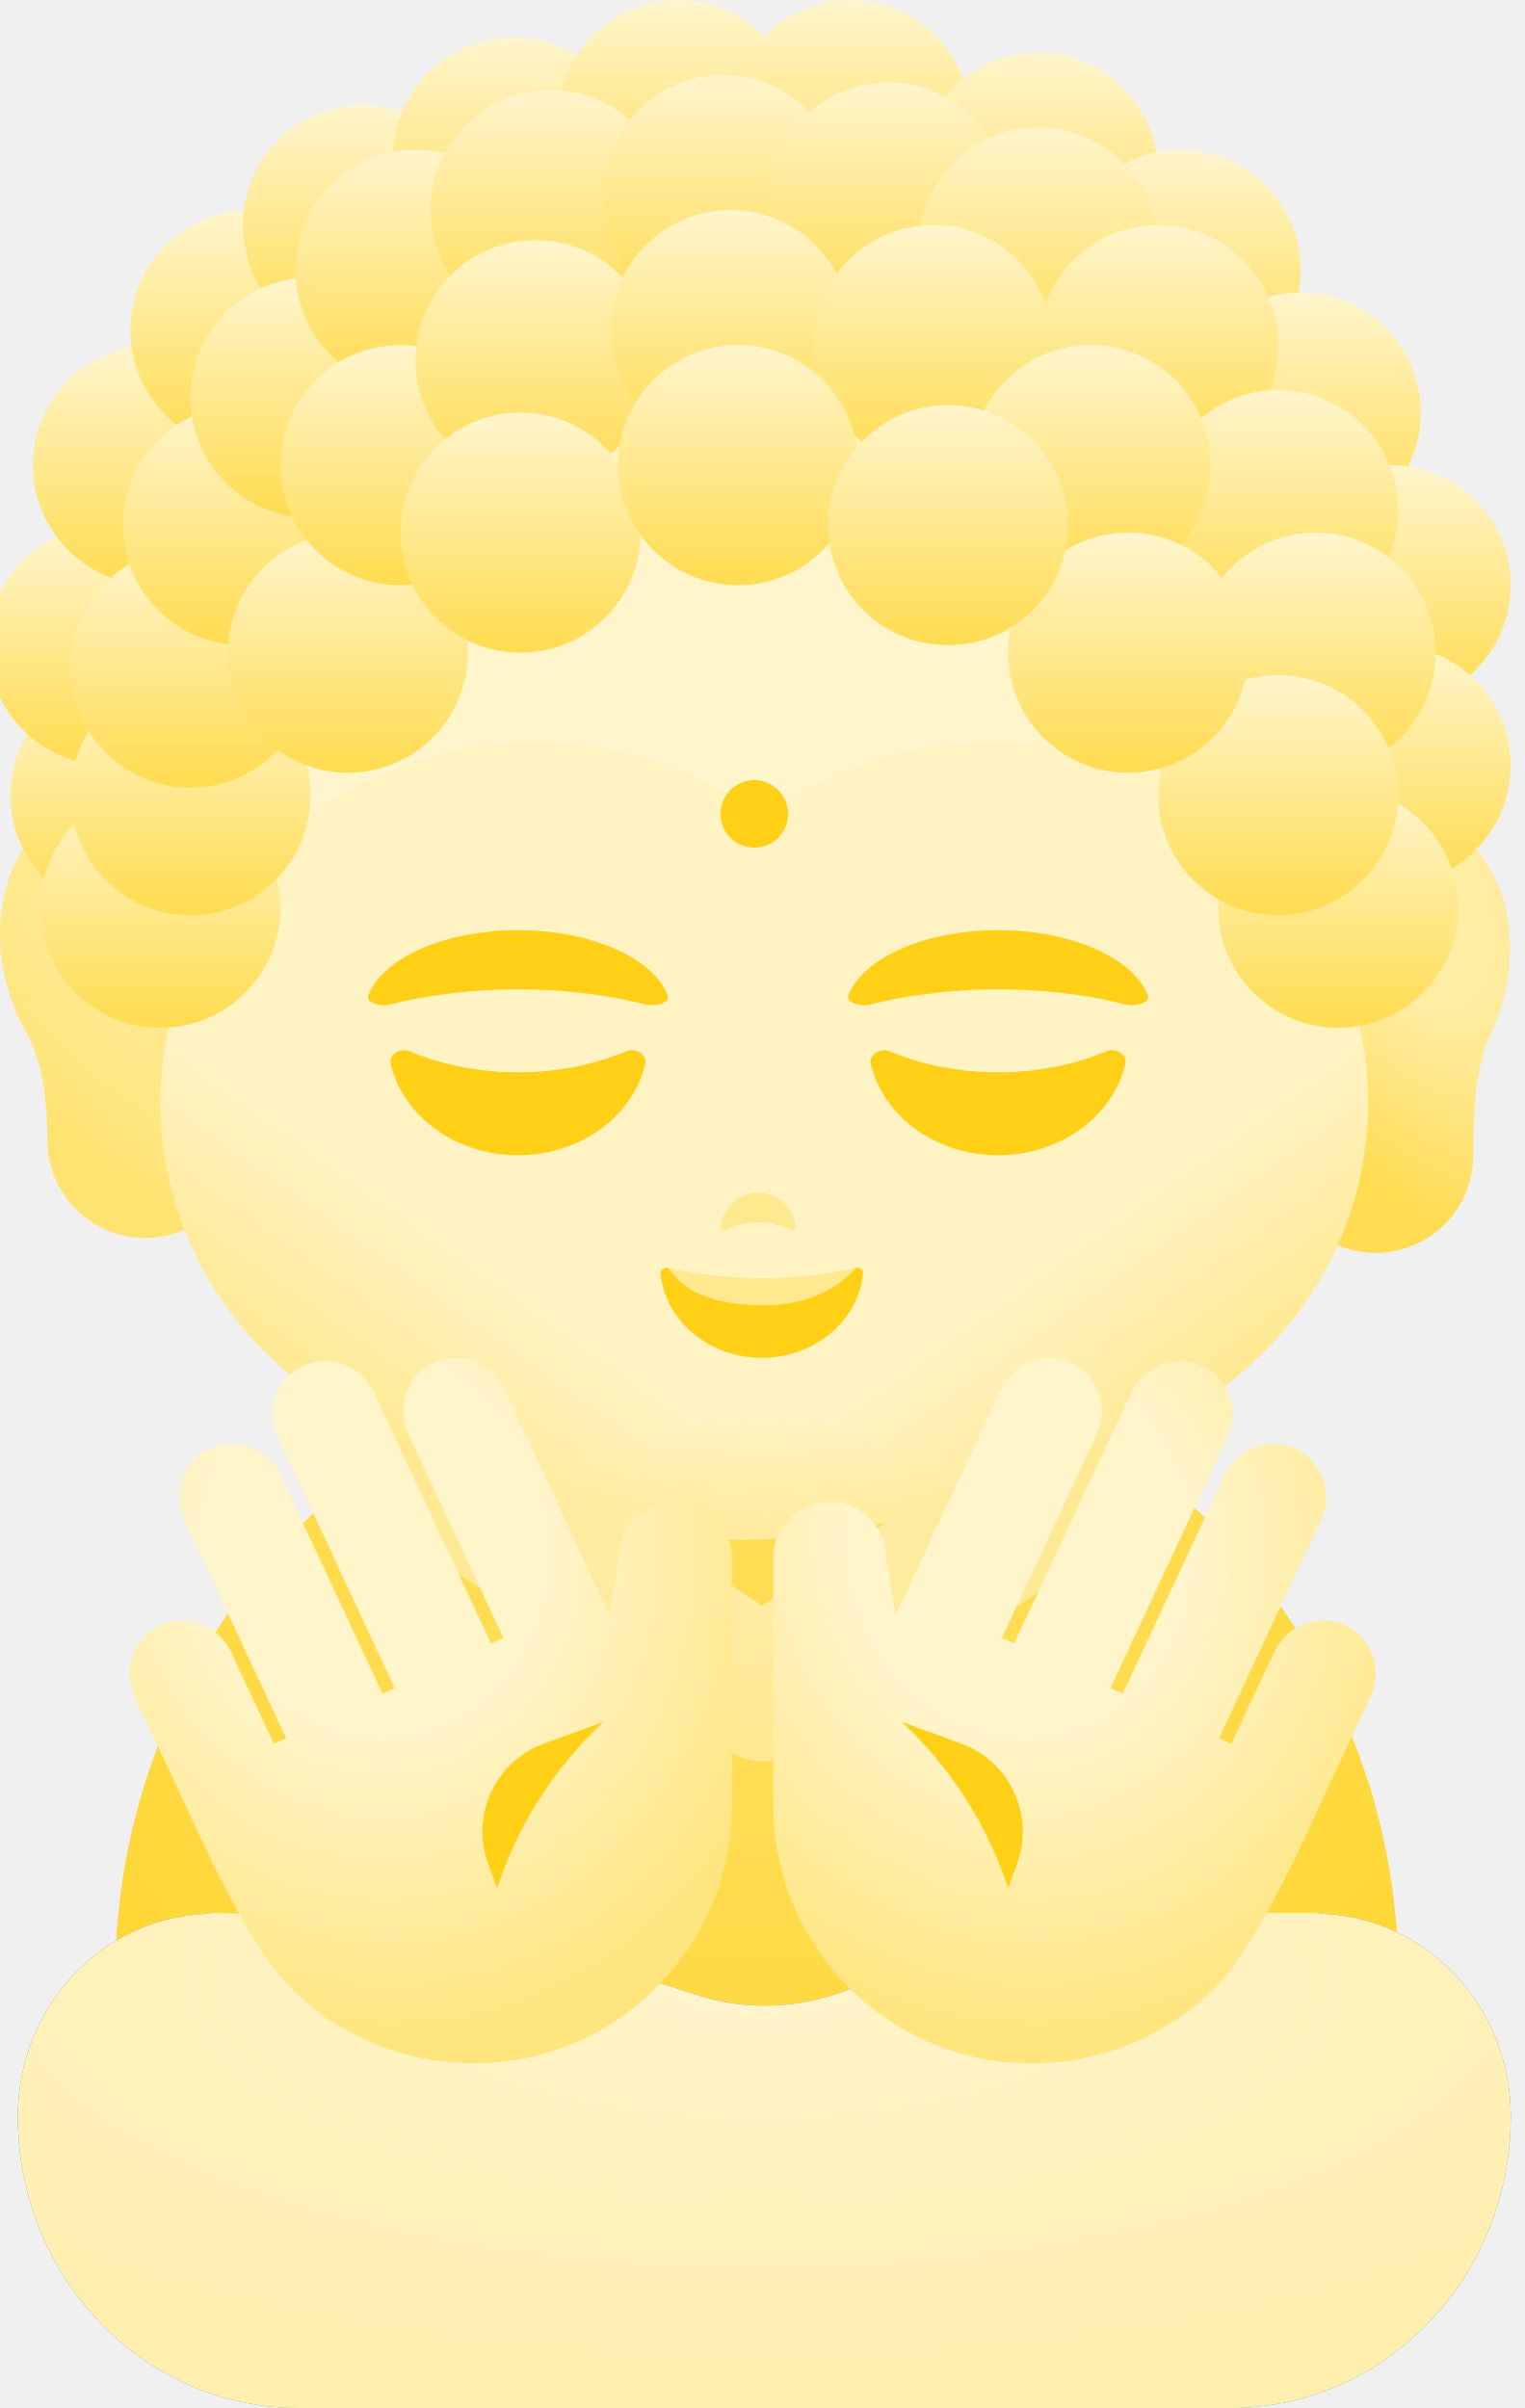
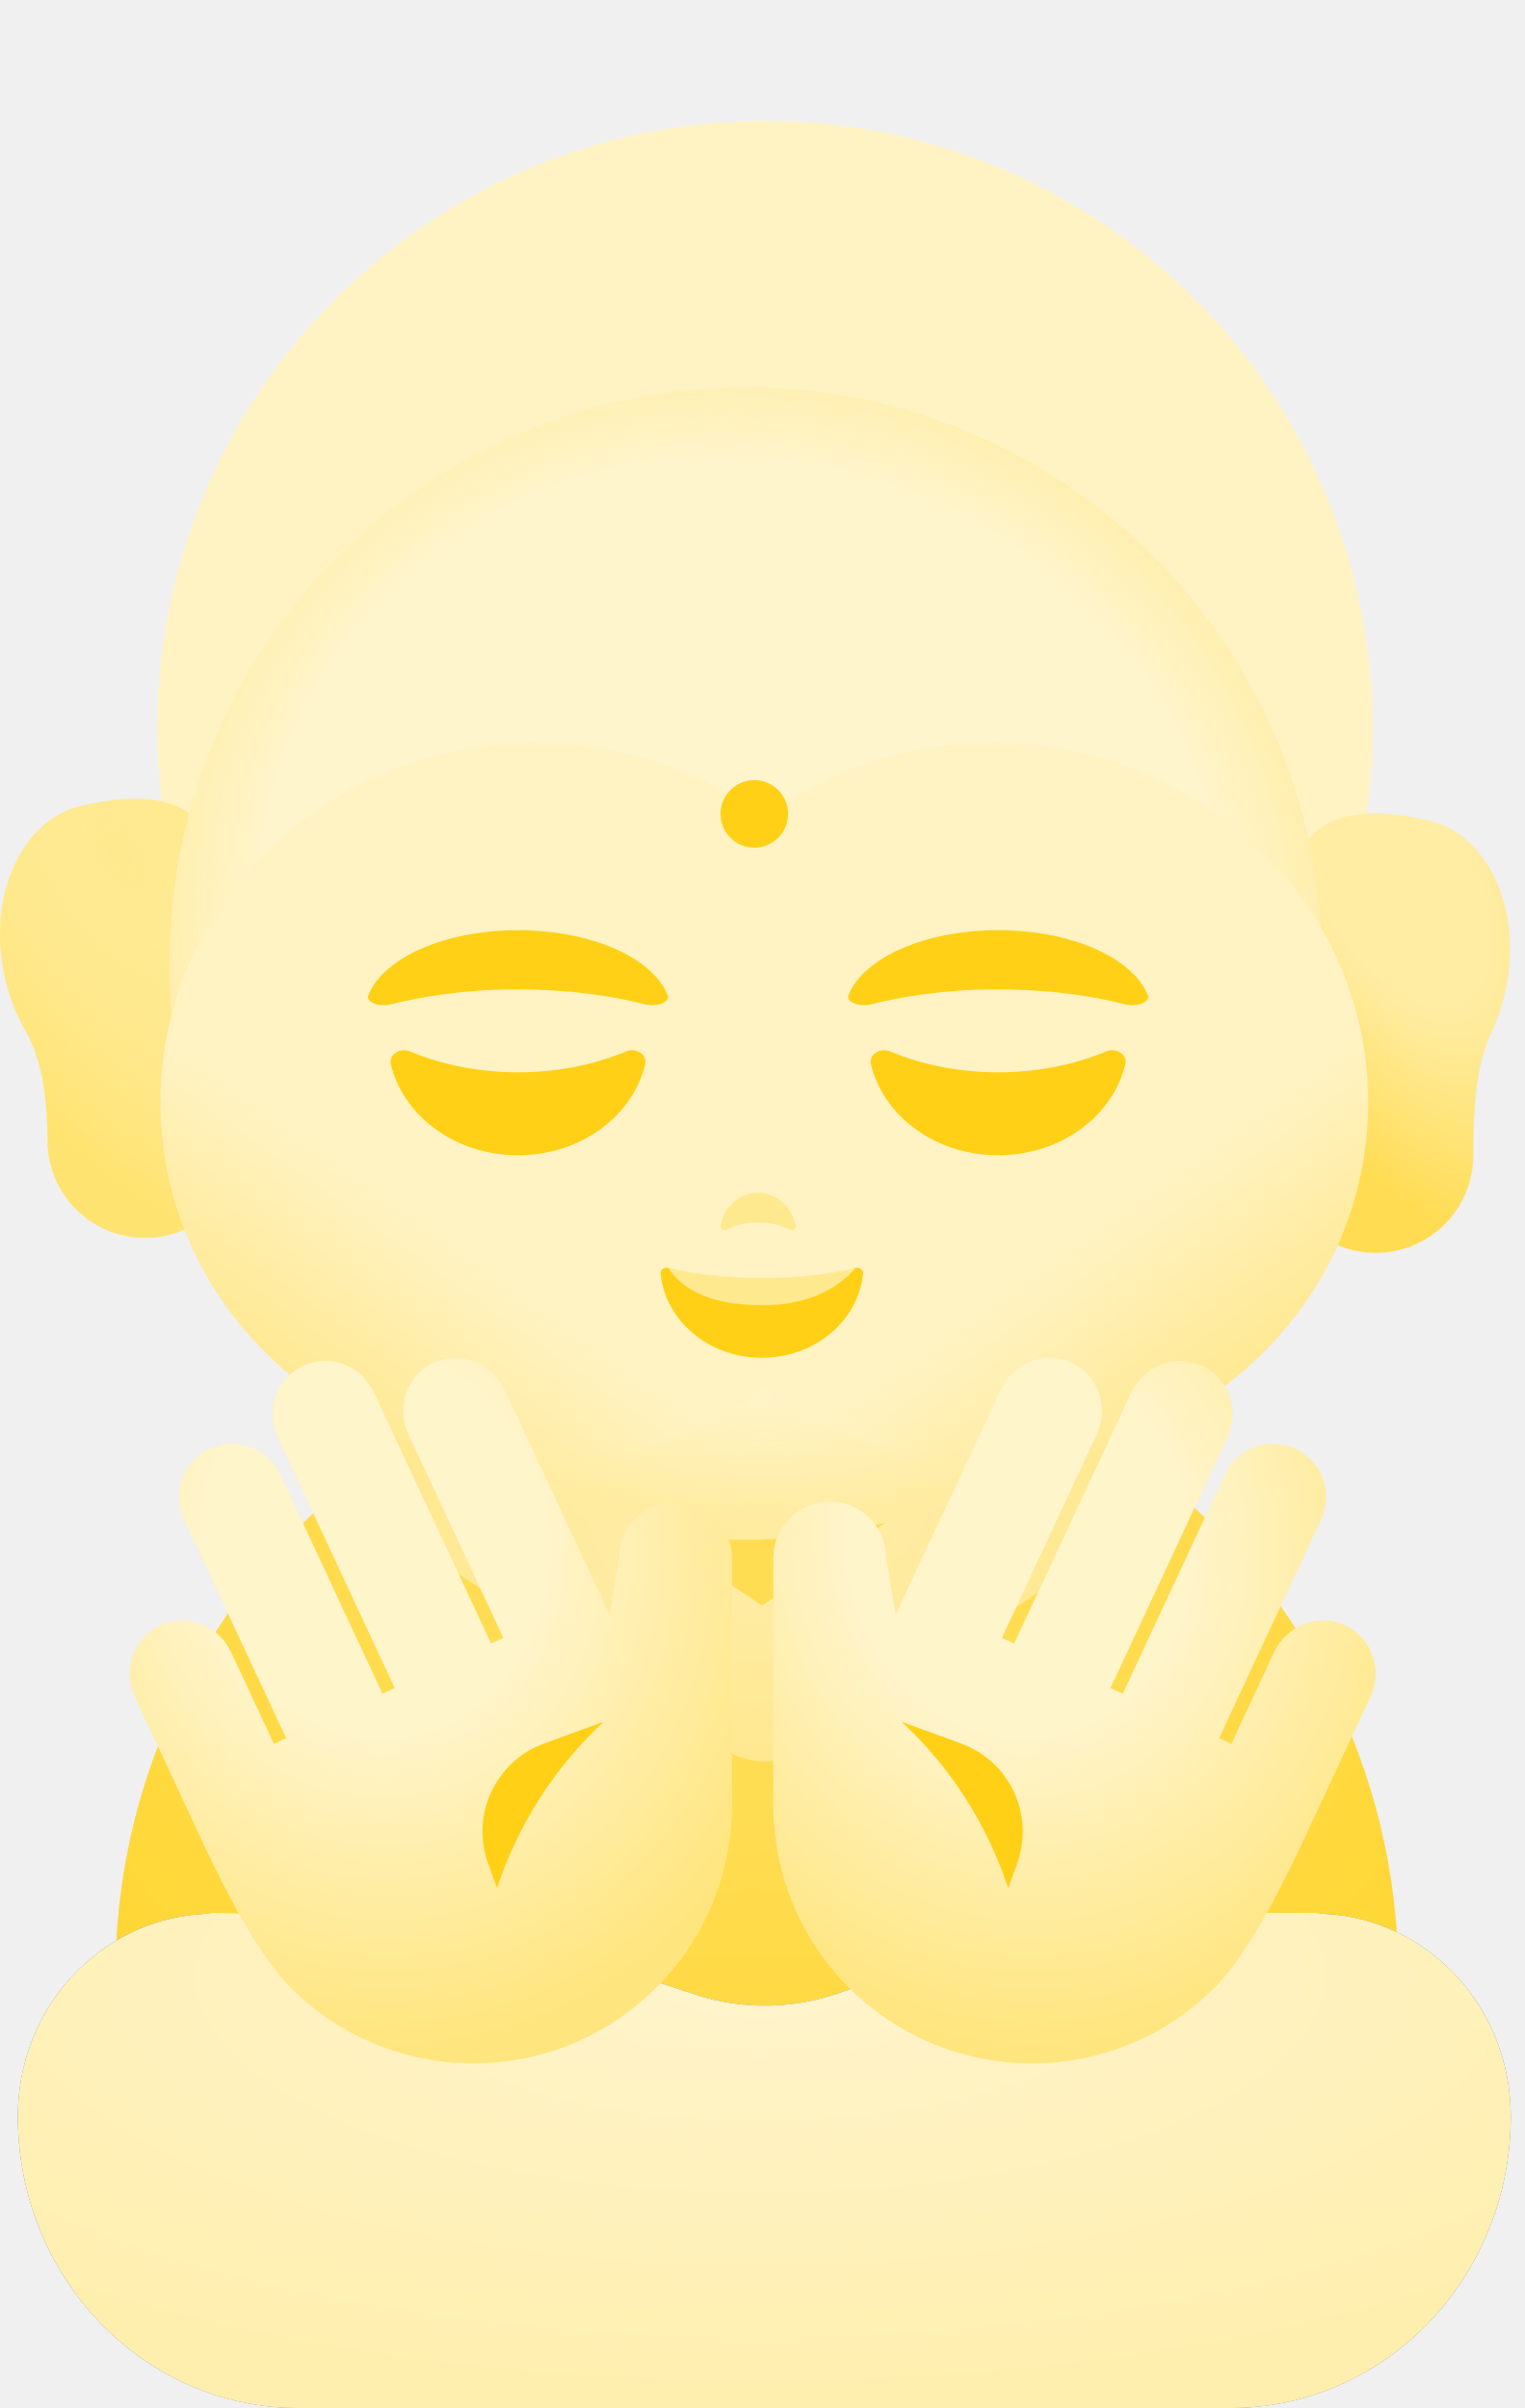
<svg xmlns="http://www.w3.org/2000/svg" width="88" height="139" viewBox="0 0 88 139" fill="none">
  <g id="ì ì Components">
    <g id="ë¶ì²">
      <g id="ë¶ì²_2">
        <rect x="-162.5" y="-31.5" width="563" height="691" rx="4.5" stroke="#9747FF" stroke-dasharray="10 5" />
        <g id="íì =ê¸°ë³¸, ìì=ë¸ë">
          <g id="art" clip-path="url(#clip0_260_4375)">
            <path id="Vector" d="M60.651 84.235C48.839 86.086 37.824 78.393 36.047 67.052C34.27 55.712 42.404 45.017 54.216 43.166C66.027 41.315 77.043 49.008 78.82 60.349C80.597 71.689 72.462 82.384 60.651 84.235Z" fill="url(#paint0_radial_260_4375)" fill-opacity="0.5" />
            <path id="Vector_2" d="M27.673 84.235C39.484 86.086 50.5 78.393 52.277 67.052C54.053 55.712 45.919 45.017 34.107 43.166C22.296 41.315 11.28 49.008 9.503 60.349C7.726 71.689 15.861 82.384 27.673 84.235Z" fill="url(#paint1_radial_260_4375)" fill-opacity="0.5" />
            <g id="ë¶ì²_3">
              <g id="Group 5">
                <g id="Rectangle 33">
                  <path d="M6.661 114.096C6.661 93.651 23.234 77.078 43.679 77.078C64.123 77.078 80.696 93.651 80.696 114.096V129.907H6.661V114.096Z" fill="#FFD015" />
                  <path d="M6.661 114.096C6.661 93.651 23.234 77.078 43.679 77.078C64.123 77.078 80.696 93.651 80.696 114.096V129.907H6.661V114.096Z" fill="url(#paint2_radial_260_4375)" fill-opacity="0.5" />
                </g>
                <g id="Union">
                  <path d="M60.592 81.537C62.478 80.27 65.033 80.773 66.299 82.659C67.565 84.545 67.063 87.1 65.177 88.367L46.413 100.966C44.759 102.077 42.59 101.827 41.228 100.476C40.79 100.363 40.364 100.176 39.967 99.91L22.778 88.367C20.892 87.1 20.39 84.545 21.656 82.659C22.922 80.773 25.477 80.27 27.363 81.537L43.977 92.692L60.592 81.537Z" fill="#FFF5D0" />
                  <path d="M60.592 81.537C62.478 80.27 65.033 80.773 66.299 82.659C67.565 84.545 67.063 87.1 65.177 88.367L46.413 100.966C44.759 102.077 42.59 101.827 41.228 100.476C40.79 100.363 40.364 100.176 39.967 99.91L22.778 88.367C20.892 87.1 20.39 84.545 21.656 82.659C22.922 80.773 25.477 80.27 27.363 81.537L43.977 92.692L60.592 81.537Z" fill="url(#paint3_radial_260_4375)" fill-opacity="0.5" />
                </g>
                <path id="Union_2" d="M75.484 48.502C77.122 46.458 80.169 46.87 82.384 47.356C85.887 48.124 87.897 52.534 86.873 57.206C86.685 58.065 86.407 58.873 86.057 59.614C85.091 61.659 85.026 64.424 85.026 66.686C85.026 69.795 82.506 72.315 79.397 72.315C76.289 72.314 73.77 69.794 73.769 66.686C73.769 63.996 74.262 60.649 73.977 57.974C73.858 56.849 73.918 55.646 74.186 54.424C74.562 52.705 74.531 49.692 75.484 48.502Z" fill="#FFDBE4" />
                <path id="Vector_3" d="M44.015 87.74C62.382 87.74 77.271 72.849 77.271 54.479C77.271 36.109 62.382 21.218 44.015 21.218C25.648 21.218 10.759 36.109 10.759 54.479C10.759 72.849 25.648 87.74 44.015 87.74Z" fill="url(#paint4_linear_260_4375)" />
                <g id="Vector_4">
                  <path d="M43.861 88.01C62.377 88.01 77.388 73.312 77.388 55.181C77.388 37.05 62.377 22.352 43.861 22.352C25.344 22.352 10.333 37.05 10.333 55.181C10.333 73.312 25.344 88.01 43.861 88.01Z" fill="#FFF5CD" />
                  <path d="M43.861 88.01C62.377 88.01 77.388 73.312 77.388 55.181C77.388 37.05 62.377 22.352 43.861 22.352C25.344 22.352 10.333 37.05 10.333 55.181C10.333 73.312 25.344 88.01 43.861 88.01Z" fill="url(#paint5_radial_260_4375)" fill-opacity="0.5" />
                </g>
                <path id="Vector_5" d="M44.149 77.134C63.517 77.134 79.218 61.431 79.218 42.06C79.218 22.688 63.517 6.985 44.149 6.985C24.781 6.985 9.08 22.688 9.08 42.06C9.08 61.431 24.781 77.134 44.149 77.134Z" fill="#FFF3C3" />
                <path id="Vector 1" d="M24.196 103.059C23.33 103.059 23.113 110.564 23.113 114.317L25.062 117.781C25.134 112.874 25.062 103.059 24.196 103.059Z" fill="#FFADC2" />
                <path id="Vector 2" d="M64.915 103.059C65.781 103.059 65.997 110.564 65.997 114.317L64.049 117.781C63.976 112.874 64.049 103.059 64.915 103.059Z" fill="#FFADC2" />
                <g id="Vector_6">
                  <path d="M72.736 110.421C65.495 110.421 58.306 111.629 51.463 113.996L48.367 115.067C45.687 115.993 42.796 116.015 40.104 115.129L38.603 114.634C30.138 111.845 21.224 110.424 12.312 110.424C12.059 110.424 11.821 110.486 11.571 110.501C5.694 110.907 1.033 115.943 1.033 122.163C1.033 131.462 8.276 139 17.211 139H71.013C79.948 139 87.191 131.462 87.191 122.163C87.191 115.888 82.447 110.804 76.495 110.483C76.299 110.473 76.111 110.421 75.912 110.421H72.739H72.736Z" fill="#4E5968" />
                  <path d="M72.736 110.421C65.495 110.421 58.306 111.629 51.463 113.996L48.367 115.067C45.687 115.993 42.796 116.015 40.104 115.129L38.603 114.634C30.138 111.845 21.224 110.424 12.312 110.424C12.059 110.424 11.821 110.486 11.571 110.501C5.694 110.907 1.033 115.943 1.033 122.163C1.033 131.462 8.276 139 17.211 139H71.013C79.948 139 87.191 131.462 87.191 122.163C87.191 115.888 82.447 110.804 76.495 110.483C76.299 110.473 76.111 110.421 75.912 110.421H72.739H72.736Z" fill="#FFF5CD" />
                  <path d="M72.736 110.421C65.495 110.421 58.306 111.629 51.463 113.996L48.367 115.067C45.687 115.993 42.796 116.015 40.104 115.129L38.603 114.634C30.138 111.845 21.224 110.424 12.312 110.424C12.059 110.424 11.821 110.486 11.571 110.501C5.694 110.907 1.033 115.943 1.033 122.163C1.033 131.462 8.276 139 17.211 139H71.013C79.948 139 87.191 131.462 87.191 122.163C87.191 115.888 82.447 110.804 76.495 110.483C76.299 110.473 76.111 110.421 75.912 110.421H72.739H72.736Z" fill="url(#paint6_radial_260_4375)" fill-opacity="0.5" />
                </g>
              </g>
              <g id="Group 45">
                <g id="Union_3">
                  <path d="M75.484 48.502C77.122 46.458 80.169 46.87 82.384 47.356C85.887 48.124 87.897 52.534 86.873 57.206C86.685 58.065 86.407 58.873 86.057 59.614C85.091 61.659 85.026 64.424 85.026 66.686C85.026 69.795 82.506 72.315 79.397 72.315C76.289 72.314 73.77 69.794 73.769 66.686C73.769 63.996 74.262 60.649 73.977 57.974C73.858 56.849 73.918 55.646 74.186 54.424C74.562 52.705 74.531 49.692 75.484 48.502Z" fill="#FFE98F" />
                  <path d="M75.484 48.502C77.122 46.458 80.169 46.87 82.384 47.356C85.887 48.124 87.897 52.534 86.873 57.206C86.685 58.065 86.407 58.873 86.057 59.614C85.091 61.659 85.026 64.424 85.026 66.686C85.026 69.795 82.506 72.315 79.397 72.315C76.289 72.314 73.77 69.794 73.769 66.686C73.769 63.996 74.262 60.649 73.977 57.974C73.858 56.849 73.918 55.646 74.186 54.424C74.562 52.705 74.531 49.692 75.484 48.502Z" fill="url(#paint7_radial_260_4375)" fill-opacity="0.5" />
                </g>
                <g id="Union_4">
                  <path d="M4.756 46.497C6.971 46.011 10.018 45.599 11.656 47.644C12.609 48.834 12.578 51.847 12.955 53.565C13.154 54.473 13.238 55.371 13.219 56.234C13.154 59.174 13.998 62.886 13.999 65.826C13.999 68.935 11.478 71.456 8.37 71.456C5.261 71.456 2.742 68.935 2.742 65.826C2.742 63.772 2.51 61.305 1.485 59.525C0.943 58.585 0.523 57.513 0.267 56.348C-0.757 51.676 1.253 47.265 4.756 46.497Z" fill="#FFE98F" />
                  <path d="M4.756 46.497C6.971 46.011 10.018 45.599 11.656 47.644C12.609 48.834 12.578 51.847 12.955 53.565C13.154 54.473 13.238 55.371 13.219 56.234C13.154 59.174 13.998 62.886 13.999 65.826C13.999 68.935 11.478 71.456 8.37 71.456C5.261 71.456 2.742 68.935 2.742 65.826C2.742 63.772 2.51 61.305 1.485 59.525C0.943 58.585 0.523 57.513 0.267 56.348C-0.757 51.676 1.253 47.265 4.756 46.497Z" fill="url(#paint8_radial_260_4375)" fill-opacity="0.5" />
                </g>
                <g id="Vector_7">
                  <path d="M43.035 88.874C61.402 88.874 76.291 73.983 76.291 55.613C76.291 37.243 61.402 22.352 43.035 22.352C24.669 22.352 9.779 37.243 9.779 55.613C9.779 73.983 24.669 88.874 43.035 88.874Z" fill="#FFF5CD" />
                  <path d="M43.035 88.874C61.402 88.874 76.291 73.983 76.291 55.613C76.291 37.243 61.402 22.352 43.035 22.352C24.669 22.352 9.779 37.243 9.779 55.613C9.779 73.983 24.669 88.874 43.035 88.874Z" fill="url(#paint9_radial_260_4375)" fill-opacity="0.5" />
                </g>
                <path id="Vector_8" d="M30.906 84.439C42.862 84.439 52.554 75.133 52.554 63.654C52.554 52.175 42.862 42.869 30.906 42.869C18.951 42.869 9.259 52.175 9.259 63.654C9.259 75.133 18.951 84.439 30.906 84.439Z" fill="url(#paint10_linear_260_4375)" />
                <path id="Vector_9" d="M57.318 84.439C69.273 84.439 78.965 75.133 78.965 63.654C78.965 52.175 69.273 42.869 57.318 42.869C45.362 42.869 35.67 52.175 35.67 63.654C35.67 75.133 45.362 84.439 57.318 84.439Z" fill="url(#paint11_linear_260_4375)" />
-                 <g id="Group 44">
-                   <path id="Vector_10" d="M7.528 52.828C11.354 52.828 14.455 49.727 14.455 45.9C14.455 42.074 11.354 38.972 7.528 38.972C3.702 38.972 0.601 42.074 0.601 45.9C0.601 49.727 3.702 52.828 7.528 52.828Z" fill="url(#paint12_linear_260_4375)" />
-                   <path id="Vector_11" d="M6.229 44.168C10.055 44.168 13.156 41.066 13.156 37.24C13.156 33.413 10.055 30.311 6.229 30.311C2.403 30.311 -0.698 33.413 -0.698 37.24C-0.698 41.066 2.403 44.168 6.229 44.168Z" fill="url(#paint13_linear_260_4375)" />
-                   <path id="Vector_12" d="M8.827 33.776C12.652 33.776 15.754 30.674 15.754 26.848C15.754 23.021 12.652 19.919 8.827 19.919C5.001 19.919 1.899 23.021 1.899 26.848C1.899 30.674 5.001 33.776 8.827 33.776Z" fill="url(#paint14_linear_260_4375)" />
-                   <path id="Vector_13" d="M14.456 25.982C18.281 25.982 21.383 22.88 21.383 19.053C21.383 15.227 18.281 12.125 14.456 12.125C10.63 12.125 7.528 15.227 7.528 19.053C7.528 22.88 10.63 25.982 14.456 25.982Z" fill="url(#paint15_linear_260_4375)" />
-                   <path id="Vector_14" d="M20.949 19.919C24.774 19.919 27.876 16.817 27.876 12.991C27.876 9.164 24.774 6.062 20.949 6.062C17.123 6.062 14.021 9.164 14.021 12.991C14.021 16.817 17.123 19.919 20.949 19.919Z" fill="url(#paint16_linear_260_4375)" />
-                   <path id="Vector_15" d="M29.608 16.022C33.434 16.022 36.535 12.92 36.535 9.094C36.535 5.267 33.434 2.165 29.608 2.165C25.782 2.165 22.681 5.267 22.681 9.094C22.681 12.92 25.782 16.022 29.608 16.022Z" fill="url(#paint17_linear_260_4375)" />
-                   <path id="Vector_16" d="M39.133 13.857C42.959 13.857 46.06 10.755 46.06 6.928C46.06 3.102 42.959 0 39.133 0C35.307 0 32.206 3.102 32.206 6.928C32.206 10.755 35.307 13.857 39.133 13.857Z" fill="url(#paint18_linear_260_4375)" />
-                   <path id="Vector_17" d="M49.09 13.857C52.916 13.857 56.018 10.755 56.018 6.928C56.018 3.102 52.916 0 49.09 0C45.264 0 42.163 3.102 42.163 6.928C42.163 10.755 45.264 13.857 49.09 13.857Z" fill="url(#paint19_linear_260_4375)" />
-                   <path id="Vector_18" d="M59.916 16.888C63.741 16.888 66.843 13.786 66.843 9.96C66.843 6.133 63.741 3.031 59.916 3.031C56.09 3.031 52.988 6.133 52.988 9.96C52.988 13.786 56.09 16.888 59.916 16.888Z" fill="url(#paint20_linear_260_4375)" />
-                   <path id="Vector_19" d="M68.141 22.517C71.967 22.517 75.068 19.415 75.068 15.589C75.068 11.762 71.967 8.66 68.141 8.66C64.315 8.66 61.214 11.762 61.214 15.589C61.214 19.415 64.315 22.517 68.141 22.517Z" fill="url(#paint21_linear_260_4375)" />
-                   <path id="Vector_20" d="M75.069 30.745C78.895 30.745 81.996 27.643 81.996 23.816C81.996 19.99 78.895 16.888 75.069 16.888C71.243 16.888 68.142 19.99 68.142 23.816C68.142 27.643 71.243 30.745 75.069 30.745Z" fill="url(#paint22_linear_260_4375)" />
-                   <path id="Vector_21" d="M80.263 40.704C84.089 40.704 87.19 37.602 87.19 33.776C87.19 29.949 84.089 26.848 80.263 26.848C76.437 26.848 73.336 29.949 73.336 33.776C73.336 37.602 76.437 40.704 80.263 40.704Z" fill="url(#paint23_linear_260_4375)" />
-                   <path id="Vector_22" d="M80.263 51.096C84.089 51.096 87.19 47.994 87.19 44.168C87.19 40.341 84.089 37.239 80.263 37.239C76.437 37.239 73.336 40.341 73.336 44.168C73.336 47.994 76.437 51.096 80.263 51.096Z" fill="url(#paint24_linear_260_4375)" />
-                   <path id="Vector_23" d="M77.233 59.324C81.059 59.324 84.16 56.222 84.16 52.395C84.16 48.569 81.059 45.467 77.233 45.467C73.407 45.467 70.306 48.569 70.306 52.395C70.306 56.222 73.407 59.324 77.233 59.324Z" fill="url(#paint25_linear_260_4375)" />
-                   <path id="Vector_24" d="M9.259 59.324C13.085 59.324 16.186 56.222 16.186 52.395C16.186 48.569 13.085 45.467 9.259 45.467C5.433 45.467 2.332 48.569 2.332 52.395C2.332 56.222 5.433 59.324 9.259 59.324Z" fill="url(#paint26_linear_260_4375)" />
-                   <path id="Vector_25" d="M10.992 52.828C14.818 52.828 17.919 49.727 17.919 45.9C17.919 42.074 14.818 38.972 10.992 38.972C7.166 38.972 4.064 42.074 4.064 45.9C4.064 49.727 7.166 52.828 10.992 52.828Z" fill="url(#paint27_linear_260_4375)" />
-                   <path id="Vector_26" d="M10.992 45.467C14.818 45.467 17.919 42.365 17.919 38.539C17.919 34.712 14.818 31.61 10.992 31.61C7.166 31.61 4.064 34.712 4.064 38.539C4.064 42.365 7.166 45.467 10.992 45.467Z" fill="url(#paint28_linear_260_4375)" />
-                   <path id="Vector_27" d="M14.021 37.24C17.847 37.24 20.948 34.138 20.948 30.311C20.948 26.485 17.847 23.383 14.021 23.383C10.195 23.383 7.094 26.485 7.094 30.311C7.094 34.138 10.195 37.24 14.021 37.24Z" fill="url(#paint29_linear_260_4375)" />
-                   <path id="Vector_28" d="M17.919 29.878C21.745 29.878 24.847 26.776 24.847 22.95C24.847 19.124 21.745 16.022 17.919 16.022C14.094 16.022 10.992 19.124 10.992 22.95C10.992 26.776 14.094 29.878 17.919 29.878Z" fill="url(#paint30_linear_260_4375)" />
-                   <path id="Vector_29" d="M23.98 22.517C27.806 22.517 30.907 19.415 30.907 15.589C30.907 11.762 27.806 8.66 23.98 8.66C20.154 8.66 17.053 11.762 17.053 15.589C17.053 19.415 20.154 22.517 23.98 22.517Z" fill="url(#paint31_linear_260_4375)" />
-                   <path id="Vector_30" d="M31.773 19.053C35.599 19.053 38.7 15.951 38.7 12.124C38.7 8.298 35.599 5.196 31.773 5.196C27.947 5.196 24.846 8.298 24.846 12.124C24.846 15.951 27.947 19.053 31.773 19.053Z" fill="url(#paint32_linear_260_4375)" />
-                   <path id="Vector_31" d="M41.731 18.187C45.557 18.187 48.658 15.085 48.658 11.258C48.658 7.432 45.557 4.33 41.731 4.33C37.905 4.33 34.804 7.432 34.804 11.258C34.804 15.085 37.905 18.187 41.731 18.187Z" fill="url(#paint33_linear_260_4375)" />
-                   <path id="Vector_32" d="M51.256 18.62C55.082 18.62 58.184 15.518 58.184 11.691C58.184 7.865 55.082 4.763 51.256 4.763C47.431 4.763 44.329 7.865 44.329 11.691C44.329 15.518 47.431 18.62 51.256 18.62Z" fill="url(#paint34_linear_260_4375)" />
-                   <path id="Vector_33" d="M59.916 21.218C63.741 21.218 66.843 18.116 66.843 14.29C66.843 10.463 63.741 7.361 59.916 7.361C56.09 7.361 52.988 10.463 52.988 14.29C52.988 18.116 56.09 21.218 59.916 21.218Z" fill="url(#paint35_linear_260_4375)" />
-                   <path id="Vector_34" d="M66.842 26.847C70.668 26.847 73.769 23.745 73.769 19.919C73.769 16.092 70.668 12.99 66.842 12.99C63.017 12.99 59.915 16.092 59.915 19.919C59.915 23.745 63.017 26.847 66.842 26.847Z" fill="url(#paint36_linear_260_4375)" />
-                   <path id="Vector_35" d="M73.77 36.373C77.596 36.373 80.697 33.272 80.697 29.445C80.697 25.619 77.596 22.517 73.77 22.517C69.944 22.517 66.843 25.619 66.843 29.445C66.843 33.272 69.944 36.373 73.77 36.373Z" fill="url(#paint37_linear_260_4375)" />
-                   <path id="Vector_36" d="M75.935 44.601C79.761 44.601 82.862 41.499 82.862 37.673C82.862 33.846 79.761 30.744 75.935 30.744C72.109 30.744 69.008 33.846 69.008 37.673C69.008 41.499 72.109 44.601 75.935 44.601Z" fill="url(#paint38_linear_260_4375)" />
-                   <path id="Vector_37" d="M73.77 52.828C77.596 52.828 80.697 49.727 80.697 45.9C80.697 42.074 77.596 38.972 73.77 38.972C69.944 38.972 66.843 42.074 66.843 45.9C66.843 49.727 69.944 52.828 73.77 52.828Z" fill="url(#paint39_linear_260_4375)" />
-                   <path id="Vector_38" d="M20.082 44.601C23.908 44.601 27.01 41.499 27.01 37.673C27.01 33.846 23.908 30.744 20.082 30.744C16.257 30.744 13.155 33.846 13.155 37.673C13.155 41.499 16.257 44.601 20.082 44.601Z" fill="url(#paint40_linear_260_4375)" />
-                   <path id="Vector_39" d="M23.114 33.776C26.94 33.776 30.041 30.674 30.041 26.848C30.041 23.021 26.94 19.919 23.114 19.919C19.288 19.919 16.186 23.021 16.186 26.848C16.186 30.674 19.288 33.776 23.114 33.776Z" fill="url(#paint41_linear_260_4375)" />
-                   <path id="Vector_40" d="M30.907 27.713C34.733 27.713 37.834 24.611 37.834 20.785C37.834 16.959 34.733 13.857 30.907 13.857C27.081 13.857 23.98 16.959 23.98 20.785C23.98 24.611 27.081 27.713 30.907 27.713Z" fill="url(#paint42_linear_260_4375)" />
-                   <path id="Vector_41" d="M42.164 25.982C45.99 25.982 49.092 22.88 49.092 19.053C49.092 15.227 45.99 12.125 42.164 12.125C38.339 12.125 35.237 15.227 35.237 19.053C35.237 22.88 38.339 25.982 42.164 25.982Z" fill="url(#paint43_linear_260_4375)" />
-                   <path id="Vector_42" d="M53.853 26.847C57.679 26.847 60.78 23.745 60.78 19.919C60.78 16.092 57.679 12.99 53.853 12.99C50.027 12.99 46.926 16.092 46.926 19.919C46.926 23.745 50.027 26.847 53.853 26.847Z" fill="url(#paint44_linear_260_4375)" />
-                   <path id="Vector_43" d="M62.946 33.776C66.772 33.776 69.873 30.674 69.873 26.848C69.873 23.021 66.772 19.919 62.946 19.919C59.12 19.919 56.019 23.021 56.019 26.848C56.019 30.674 59.12 33.776 62.946 33.776Z" fill="url(#paint45_linear_260_4375)" />
-                   <path id="Vector_44" d="M65.111 44.601C68.937 44.601 72.038 41.499 72.038 37.673C72.038 33.846 68.937 30.744 65.111 30.744C61.285 30.744 58.184 33.846 58.184 37.673C58.184 41.499 61.285 44.601 65.111 44.601Z" fill="url(#paint46_linear_260_4375)" />
-                   <path id="Vector_45" d="M30.041 37.673C33.867 37.673 36.969 34.571 36.969 30.745C36.969 26.918 33.867 23.816 30.041 23.816C26.216 23.816 23.114 26.918 23.114 30.745C23.114 34.571 26.216 37.673 30.041 37.673Z" fill="url(#paint47_linear_260_4375)" />
-                   <path id="Vector_46" d="M42.597 33.776C46.423 33.776 49.524 30.674 49.524 26.848C49.524 23.021 46.423 19.919 42.597 19.919C38.771 19.919 35.67 23.021 35.67 26.848C35.67 30.674 38.771 33.776 42.597 33.776Z" fill="url(#paint48_linear_260_4375)" />
-                   <path id="Vector_47" d="M54.719 37.24C58.545 37.24 61.647 34.138 61.647 30.311C61.647 26.485 58.545 23.383 54.719 23.383C50.893 23.383 47.792 26.485 47.792 30.311C47.792 34.138 50.893 37.24 54.719 37.24Z" fill="url(#paint49_linear_260_4375)" />
-                 </g>
                <g id="Group 4">
                  <path id="Vector_48" d="M43.534 48.931C44.61 48.931 45.483 48.059 45.483 46.982C45.483 45.906 44.61 45.034 43.534 45.034C42.458 45.034 41.586 45.906 41.586 46.982C41.586 48.059 42.458 48.931 43.534 48.931Z" fill="#FFD015" />
                  <path id="Vector_49" d="M49.377 73.19C49.325 73.202 49.268 73.21 49.215 73.222C48.083 74.483 46.194 75.19 44.05 75.19C41.222 75.19 39.57 74.479 38.664 73.211C38.63 73.203 38.593 73.198 38.559 73.19C38.33 73.138 38.103 73.3 38.124 73.514C38.398 76.241 40.908 78.377 43.968 78.377C47.028 78.377 49.538 76.241 49.811 73.514C49.833 73.299 49.606 73.138 49.377 73.19Z" fill="#FFD015" />
                  <path id="Vector_50" d="M44.082 75.346C46.281 75.346 48.218 74.572 49.38 73.192C47.799 73.562 45.964 73.779 43.997 73.779C42.008 73.779 40.151 73.558 38.557 73.18C39.486 74.568 41.181 75.346 44.082 75.346Z" fill="#FFE98F" />
                  <path id="Vector_51" d="M23.667 60.694C23.089 60.449 22.425 60.878 22.553 61.42C23.267 64.427 26.284 66.685 29.897 66.685C33.511 66.685 36.528 64.427 37.241 61.42C37.37 60.878 36.706 60.449 36.128 60.694C34.867 61.227 32.72 61.899 29.897 61.899C27.074 61.899 24.927 61.227 23.667 60.694Z" fill="#FFD015" />
                  <path id="Vector_52" d="M63.836 60.694C64.414 60.449 65.078 60.878 64.949 61.42C64.236 64.427 61.219 66.685 57.605 66.685C53.992 66.685 50.975 64.427 50.261 61.42C50.133 60.878 50.797 60.449 51.375 60.694C52.635 61.227 54.782 61.899 57.605 61.899C60.426 61.899 62.575 61.227 63.836 60.694Z" fill="#FFD015" />
                  <path id="Vector_53" d="M37.228 57.974C37.907 58.149 38.689 57.843 38.537 57.456C37.698 55.308 34.149 53.695 29.897 53.695C25.646 53.695 22.096 55.308 21.257 57.456C21.106 57.843 21.887 58.149 22.567 57.974C24.05 57.593 26.576 57.113 29.897 57.113C33.216 57.113 35.745 57.593 37.228 57.974Z" fill="#FFD015" />
                  <path id="Vector_54" d="M64.936 57.974C65.615 58.149 66.397 57.843 66.245 57.456C65.406 55.308 61.857 53.694 57.605 53.694C53.354 53.694 49.804 55.308 48.965 57.456C48.814 57.843 49.595 58.149 50.275 57.974C51.758 57.593 54.284 57.113 57.605 57.113C60.924 57.113 63.453 57.593 64.936 57.974Z" fill="#FFD015" />
                  <path id="Vector_55" d="M45.583 70.99C45.753 71.078 45.949 70.924 45.911 70.731C45.701 69.657 44.813 68.85 43.751 68.85C42.688 68.85 41.8 69.657 41.591 70.731C41.553 70.924 41.748 71.078 41.918 70.99C42.289 70.8 42.92 70.56 43.751 70.56C44.58 70.56 45.212 70.8 45.583 70.99Z" fill="#FFE98F" />
                </g>
              </g>
              <g id="Group">
                <g id="Vector_56">
                  <path d="M77.633 93.826C76.102 93.112 74.267 93.806 73.535 95.375L71.068 100.667L70.354 100.338L76.244 87.707C76.959 86.174 76.298 84.351 74.767 83.635C73.235 82.922 71.415 83.587 70.699 85.12L64.801 97.771L64.087 97.442L70.836 82.965C71.566 81.399 70.917 79.551 69.386 78.838C67.854 78.124 66.021 78.814 65.291 80.38L58.532 94.877L57.819 94.548L63.302 82.787C64.032 81.221 63.383 79.373 61.852 78.66C60.32 77.946 58.487 78.636 57.757 80.202C57.757 80.202 57.757 80.204 57.757 80.206L51.695 93.209L51.144 89.936C51.144 88.138 49.686 86.679 47.889 86.679C46.091 86.679 44.634 88.136 44.634 89.936V104.185C44.634 108.003 46.09 111.821 49.003 114.735C54.828 120.56 64.274 120.56 70.099 114.735C71.913 112.921 73.877 109.123 75.14 106.414C75.36 105.945 75.604 105.418 75.832 104.929L75.919 104.746C76.037 104.49 76.147 104.257 76.244 104.046L79.08 97.962C79.811 96.391 79.165 94.539 77.633 93.826Z" fill="#FFEA96" />
                  <path d="M77.633 93.826C76.102 93.112 74.267 93.806 73.535 95.375L71.068 100.667L70.354 100.338L76.244 87.707C76.959 86.174 76.298 84.351 74.767 83.635C73.235 82.922 71.415 83.587 70.699 85.12L64.801 97.771L64.087 97.442L70.836 82.965C71.566 81.399 70.917 79.551 69.386 78.838C67.854 78.124 66.021 78.814 65.291 80.38L58.532 94.877L57.819 94.548L63.302 82.787C64.032 81.221 63.383 79.373 61.852 78.66C60.32 77.946 58.487 78.636 57.757 80.202C57.757 80.202 57.757 80.204 57.757 80.206L51.695 93.209L51.144 89.936C51.144 88.138 49.686 86.679 47.889 86.679C46.091 86.679 44.634 88.136 44.634 89.936V104.185C44.634 108.003 46.09 111.821 49.003 114.735C54.828 120.56 64.274 120.56 70.099 114.735C71.913 112.921 73.877 109.123 75.14 106.414C75.36 105.945 75.604 105.418 75.832 104.929L75.919 104.746C76.037 104.49 76.147 104.257 76.244 104.046L79.08 97.962C79.811 96.391 79.165 94.539 77.633 93.826Z" fill="url(#paint50_radial_260_4375)" fill-opacity="0.5" />
                </g>
                <g id="Vector_57">
                  <path d="M38.985 86.677C37.187 86.677 35.73 88.135 35.73 89.934L35.178 93.207L29.116 80.204C29.116 80.204 29.116 80.202 29.116 80.2C28.386 78.635 26.553 77.945 25.022 78.658C23.491 79.372 22.842 81.22 23.571 82.785L29.055 94.547L28.341 94.876L21.582 80.378C20.852 78.813 19.019 78.123 17.488 78.836C15.956 79.55 15.308 81.398 16.037 82.963L22.786 97.441L22.073 97.77L16.174 85.118C15.459 83.583 13.638 82.92 12.107 83.634C10.575 84.347 9.914 86.17 10.629 87.705L16.519 100.336L15.805 100.665L13.338 95.374C12.606 93.802 10.771 93.109 9.24 93.824C7.709 94.539 7.062 96.389 7.793 97.96L10.629 104.045C10.728 104.255 10.836 104.489 10.955 104.744L11.041 104.927C11.269 105.416 11.514 105.943 11.733 106.412C12.996 109.121 14.961 112.919 16.774 114.733C22.599 120.559 32.045 120.559 37.87 114.733C40.784 111.819 42.239 108.001 42.239 104.183V89.934C42.239 88.137 40.782 86.677 38.985 86.677Z" fill="#FFEA96" />
                  <path d="M38.985 86.677C37.187 86.677 35.73 88.135 35.73 89.934L35.178 93.207L29.116 80.204C29.116 80.204 29.116 80.202 29.116 80.2C28.386 78.635 26.553 77.945 25.022 78.658C23.491 79.372 22.842 81.22 23.571 82.785L29.055 94.547L28.341 94.876L21.582 80.378C20.852 78.813 19.019 78.123 17.488 78.836C15.956 79.55 15.308 81.398 16.037 82.963L22.786 97.441L22.073 97.77L16.174 85.118C15.459 83.583 13.638 82.92 12.107 83.634C10.575 84.347 9.914 86.17 10.629 87.705L16.519 100.336L15.805 100.665L13.338 95.374C12.606 93.802 10.771 93.109 9.24 93.824C7.709 94.539 7.062 96.389 7.793 97.96L10.629 104.045C10.728 104.255 10.836 104.489 10.955 104.744L11.041 104.927C11.269 105.416 11.514 105.943 11.733 106.412C12.996 109.121 14.961 112.919 16.774 114.733C22.599 120.559 32.045 120.559 37.87 114.733C40.784 111.819 42.239 108.001 42.239 104.183V89.934C42.239 88.137 40.782 86.677 38.985 86.677Z" fill="url(#paint51_radial_260_4375)" fill-opacity="0.5" />
                </g>
                <path id="Vector_58" d="M34.835 99.393L31.404 100.643C28.599 101.664 27.152 104.766 28.173 107.572L28.687 108.987C29.891 105.35 31.985 102.032 34.835 99.393Z" fill="#FFD015" />
                <path id="Vector_59" d="M52.038 99.393L55.469 100.643C58.275 101.664 59.721 104.766 58.7 107.572L58.187 108.987C56.982 105.35 54.889 102.032 52.038 99.393Z" fill="#FFD015" />
              </g>
            </g>
          </g>
        </g>
      </g>
    </g>
  </g>
  <defs>
    <radialGradient id="paint0_radial_260_4375" cx="0" cy="0" r="1" gradientTransform="matrix(28.7105 13.5012 14.0615 -29.9115 49.3623 55.5418)" gradientUnits="userSpaceOnUse">
      <stop offset="0.713" stop-color="#FFF3C1" />
      <stop offset="1" stop-color="#FFDC4F" />
    </radialGradient>
    <radialGradient id="paint1_radial_260_4375" cx="0" cy="0" r="1" gradientTransform="matrix(-26.9044 15.953 -16.6151 -28.0298 38.961 55.5418)" gradientUnits="userSpaceOnUse">
      <stop offset="0.713" stop-color="#FFE479" stop-opacity="0" />
      <stop offset="1" stop-color="#FFE479" />
    </radialGradient>
    <radialGradient id="paint2_radial_260_4375" cx="0" cy="0" r="1" gradientUnits="userSpaceOnUse" gradientTransform="translate(43.508 89.1532) rotate(90) scale(40.7534 49.3221)">
      <stop offset="0.401" stop-color="#FFE98F" />
      <stop offset="1" stop-color="#FFDC4F" />
    </radialGradient>
    <radialGradient id="paint3_radial_260_4375" cx="0" cy="0" r="1" gradientTransform="matrix(-20.5561 5.28487 3.91387 14.8375 44.0397 86.0805)" gradientUnits="userSpaceOnUse">
      <stop offset="0.023" stop-color="#FFE98F" />
      <stop offset="1" stop-color="#FFDC4F" />
    </radialGradient>
    <linearGradient id="paint4_linear_260_4375" x1="44.015" y1="21.218" x2="44.015" y2="87.74" gradientUnits="userSpaceOnUse">
      <stop stop-color="#FFDBE4" />
      <stop offset="1" stop-color="#FFCDD7" />
    </linearGradient>
    <radialGradient id="paint5_radial_260_4375" cx="0" cy="0" r="1" gradientTransform="matrix(3.45548e-06 33.9779 -36.0885 -1.44264 43.7406 52.9105)" gradientUnits="userSpaceOnUse">
      <stop offset="0.12" stop-color="#FFF5CD" />
      <stop offset="1" stop-color="#FEEEAA" />
    </radialGradient>
    <radialGradient id="paint6_radial_260_4375" cx="0" cy="0" r="1" gradientTransform="matrix(0.0179523 24.9049 -64.8388 0.0415629 43.8955 114.095)" gradientUnits="userSpaceOnUse">
      <stop stop-color="#FFF5CD" />
      <stop offset="1" stop-color="#FFE98F" />
    </radialGradient>
    <radialGradient id="paint7_radial_260_4375" cx="0" cy="0" r="1" gradientTransform="matrix(1.80148e-07 19.053 -15.8159 -11.6142 80.2638 50.0138)" gradientUnits="userSpaceOnUse">
      <stop offset="0.369" stop-color="#FFF1B9" />
      <stop offset="1" stop-color="#FFD015" />
    </radialGradient>
    <radialGradient id="paint8_radial_260_4375" cx="0" cy="0" r="1" gradientTransform="matrix(1.88608e-07 19.053 -16.5587 -11.6142 6.79924 49.1552)" gradientUnits="userSpaceOnUse">
      <stop stop-color="#FFF1B9" stop-opacity="0" />
      <stop offset="1" stop-color="#FFDD52" />
    </radialGradient>
    <radialGradient id="paint9_radial_260_4375" cx="0" cy="0" r="1" gradientTransform="matrix(3.42749e-06 34.4252 -35.7962 -1.46164 42.9163 53.3127)" gradientUnits="userSpaceOnUse">
      <stop offset="0.771" stop-color="#FFDC4F" stop-opacity="0" />
      <stop offset="1" stop-color="#FFDC4F" stop-opacity="0.7" />
    </radialGradient>
    <linearGradient id="paint10_linear_260_4375" x1="24.796" y1="70.897" x2="16.065" y2="83.121" gradientUnits="userSpaceOnUse">
      <stop stop-color="#FFF3C3" />
      <stop offset="1" stop-color="#FFE685" />
    </linearGradient>
    <linearGradient id="paint11_linear_260_4375" x1="63.428" y1="70.897" x2="72.159" y2="83.121" gradientUnits="userSpaceOnUse">
      <stop stop-color="#FFF3C3" />
      <stop offset="1" stop-color="#FFE685" />
    </linearGradient>
-     <linearGradient id="paint12_linear_260_4375" x1="7.528" y1="38.972" x2="7.528" y2="52.828" gradientUnits="userSpaceOnUse">
-       <stop stop-color="#FFF5CD" />
-       <stop offset="1" stop-color="#FFDC4F" />
-     </linearGradient>
-     <linearGradient id="paint13_linear_260_4375" x1="6.229" y1="30.311" x2="6.229" y2="44.168" gradientUnits="userSpaceOnUse">
-       <stop stop-color="#FFF5CD" />
-       <stop offset="1" stop-color="#FFDC4F" />
-     </linearGradient>
-     <linearGradient id="paint14_linear_260_4375" x1="8.827" y1="19.919" x2="8.827" y2="33.776" gradientUnits="userSpaceOnUse">
-       <stop stop-color="#FFF5CD" />
-       <stop offset="1" stop-color="#FFDC4F" />
-     </linearGradient>
-     <linearGradient id="paint15_linear_260_4375" x1="14.456" y1="12.125" x2="14.456" y2="25.982" gradientUnits="userSpaceOnUse">
-       <stop stop-color="#FFF5CD" />
-       <stop offset="1" stop-color="#FFDC4F" />
-     </linearGradient>
-     <linearGradient id="paint16_linear_260_4375" x1="20.949" y1="6.062" x2="20.949" y2="19.919" gradientUnits="userSpaceOnUse">
-       <stop stop-color="#FFF5CD" />
-       <stop offset="1" stop-color="#FFDC4F" />
-     </linearGradient>
-     <linearGradient id="paint17_linear_260_4375" x1="29.608" y1="2.165" x2="29.608" y2="16.022" gradientUnits="userSpaceOnUse">
-       <stop stop-color="#FFF5CD" />
-       <stop offset="1" stop-color="#FFDC4F" />
-     </linearGradient>
-     <linearGradient id="paint18_linear_260_4375" x1="39.133" y1="0" x2="39.133" y2="13.857" gradientUnits="userSpaceOnUse">
-       <stop stop-color="#FFF5CD" />
-       <stop offset="1" stop-color="#FFDC4F" />
-     </linearGradient>
-     <linearGradient id="paint19_linear_260_4375" x1="49.09" y1="0" x2="49.09" y2="13.857" gradientUnits="userSpaceOnUse">
-       <stop stop-color="#FFF5CD" />
-       <stop offset="1" stop-color="#FFDC4F" />
-     </linearGradient>
-     <linearGradient id="paint20_linear_260_4375" x1="59.916" y1="3.031" x2="59.916" y2="16.888" gradientUnits="userSpaceOnUse">
-       <stop stop-color="#FFF5CD" />
-       <stop offset="1" stop-color="#FFDC4F" />
-     </linearGradient>
-     <linearGradient id="paint21_linear_260_4375" x1="68.141" y1="8.66" x2="68.141" y2="22.517" gradientUnits="userSpaceOnUse">
-       <stop stop-color="#FFF5CD" />
-       <stop offset="1" stop-color="#FFDC4F" />
-     </linearGradient>
-     <linearGradient id="paint22_linear_260_4375" x1="75.069" y1="16.888" x2="75.069" y2="30.745" gradientUnits="userSpaceOnUse">
-       <stop stop-color="#FFF5CD" />
-       <stop offset="1" stop-color="#FFDC4F" />
-     </linearGradient>
-     <linearGradient id="paint23_linear_260_4375" x1="80.263" y1="26.848" x2="80.263" y2="40.704" gradientUnits="userSpaceOnUse">
-       <stop stop-color="#FFF5CD" />
-       <stop offset="1" stop-color="#FFDC4F" />
-     </linearGradient>
-     <linearGradient id="paint24_linear_260_4375" x1="80.263" y1="37.239" x2="80.263" y2="51.096" gradientUnits="userSpaceOnUse">
-       <stop stop-color="#FFF5CD" />
-       <stop offset="1" stop-color="#FFDC4F" />
-     </linearGradient>
-     <linearGradient id="paint25_linear_260_4375" x1="77.233" y1="45.467" x2="77.233" y2="59.324" gradientUnits="userSpaceOnUse">
-       <stop stop-color="#FFF5CD" />
-       <stop offset="1" stop-color="#FFDC4F" />
-     </linearGradient>
-     <linearGradient id="paint26_linear_260_4375" x1="9.259" y1="45.467" x2="9.259" y2="59.324" gradientUnits="userSpaceOnUse">
-       <stop stop-color="#FFF5CD" />
-       <stop offset="1" stop-color="#FFDC4F" />
-     </linearGradient>
-     <linearGradient id="paint27_linear_260_4375" x1="10.992" y1="38.972" x2="10.992" y2="52.828" gradientUnits="userSpaceOnUse">
-       <stop stop-color="#FFF5CD" />
-       <stop offset="1" stop-color="#FFDC4F" />
-     </linearGradient>
-     <linearGradient id="paint28_linear_260_4375" x1="10.992" y1="31.61" x2="10.992" y2="45.467" gradientUnits="userSpaceOnUse">
-       <stop stop-color="#FFF5CD" />
-       <stop offset="1" stop-color="#FFDC4F" />
-     </linearGradient>
-     <linearGradient id="paint29_linear_260_4375" x1="14.021" y1="23.383" x2="14.021" y2="37.24" gradientUnits="userSpaceOnUse">
-       <stop stop-color="#FFF5CD" />
-       <stop offset="1" stop-color="#FFDC4F" />
-     </linearGradient>
-     <linearGradient id="paint30_linear_260_4375" x1="17.919" y1="16.022" x2="17.919" y2="29.878" gradientUnits="userSpaceOnUse">
-       <stop stop-color="#FFF5CD" />
-       <stop offset="1" stop-color="#FFDC4F" />
-     </linearGradient>
-     <linearGradient id="paint31_linear_260_4375" x1="23.98" y1="8.66" x2="23.98" y2="22.517" gradientUnits="userSpaceOnUse">
-       <stop stop-color="#FFF5CD" />
-       <stop offset="1" stop-color="#FFDC4F" />
-     </linearGradient>
-     <linearGradient id="paint32_linear_260_4375" x1="31.773" y1="5.196" x2="31.773" y2="19.053" gradientUnits="userSpaceOnUse">
-       <stop stop-color="#FFF5CD" />
-       <stop offset="1" stop-color="#FFDC4F" />
-     </linearGradient>
-     <linearGradient id="paint33_linear_260_4375" x1="41.731" y1="4.33" x2="41.731" y2="18.187" gradientUnits="userSpaceOnUse">
-       <stop stop-color="#FFF5CD" />
-       <stop offset="1" stop-color="#FFDC4F" />
-     </linearGradient>
-     <linearGradient id="paint34_linear_260_4375" x1="51.256" y1="4.763" x2="51.256" y2="18.62" gradientUnits="userSpaceOnUse">
-       <stop stop-color="#FFF5CD" />
-       <stop offset="1" stop-color="#FFDC4F" />
-     </linearGradient>
-     <linearGradient id="paint35_linear_260_4375" x1="59.916" y1="7.361" x2="59.916" y2="21.218" gradientUnits="userSpaceOnUse">
-       <stop stop-color="#FFF5CD" />
-       <stop offset="1" stop-color="#FFDC4F" />
-     </linearGradient>
-     <linearGradient id="paint36_linear_260_4375" x1="66.842" y1="12.99" x2="66.842" y2="26.847" gradientUnits="userSpaceOnUse">
-       <stop stop-color="#FFF5CD" />
-       <stop offset="1" stop-color="#FFDC4F" />
-     </linearGradient>
-     <linearGradient id="paint37_linear_260_4375" x1="73.77" y1="22.517" x2="73.77" y2="36.373" gradientUnits="userSpaceOnUse">
-       <stop stop-color="#FFF5CD" />
-       <stop offset="1" stop-color="#FFDC4F" />
-     </linearGradient>
-     <linearGradient id="paint38_linear_260_4375" x1="75.935" y1="30.744" x2="75.935" y2="44.601" gradientUnits="userSpaceOnUse">
-       <stop stop-color="#FFF5CD" />
-       <stop offset="1" stop-color="#FFDC4F" />
-     </linearGradient>
-     <linearGradient id="paint39_linear_260_4375" x1="73.77" y1="38.972" x2="73.77" y2="52.828" gradientUnits="userSpaceOnUse">
-       <stop stop-color="#FFF5CD" />
-       <stop offset="1" stop-color="#FFDC4F" />
-     </linearGradient>
-     <linearGradient id="paint40_linear_260_4375" x1="20.082" y1="30.744" x2="20.082" y2="44.601" gradientUnits="userSpaceOnUse">
-       <stop stop-color="#FFF5CD" />
-       <stop offset="1" stop-color="#FFDC4F" />
-     </linearGradient>
-     <linearGradient id="paint41_linear_260_4375" x1="23.114" y1="19.919" x2="23.114" y2="33.776" gradientUnits="userSpaceOnUse">
-       <stop stop-color="#FFF5CD" />
-       <stop offset="1" stop-color="#FFDC4F" />
-     </linearGradient>
-     <linearGradient id="paint42_linear_260_4375" x1="30.907" y1="13.857" x2="30.907" y2="27.713" gradientUnits="userSpaceOnUse">
-       <stop stop-color="#FFF5CD" />
-       <stop offset="1" stop-color="#FFDC4F" />
-     </linearGradient>
-     <linearGradient id="paint43_linear_260_4375" x1="42.164" y1="12.125" x2="42.164" y2="25.982" gradientUnits="userSpaceOnUse">
-       <stop stop-color="#FFF5CD" />
-       <stop offset="1" stop-color="#FFDC4F" />
-     </linearGradient>
-     <linearGradient id="paint44_linear_260_4375" x1="53.853" y1="12.99" x2="53.853" y2="26.847" gradientUnits="userSpaceOnUse">
-       <stop stop-color="#FFF5CD" />
-       <stop offset="1" stop-color="#FFDC4F" />
-     </linearGradient>
-     <linearGradient id="paint45_linear_260_4375" x1="62.946" y1="19.919" x2="62.946" y2="33.776" gradientUnits="userSpaceOnUse">
-       <stop stop-color="#FFF5CD" />
-       <stop offset="1" stop-color="#FFDC4F" />
-     </linearGradient>
-     <linearGradient id="paint46_linear_260_4375" x1="65.111" y1="30.744" x2="65.111" y2="44.601" gradientUnits="userSpaceOnUse">
-       <stop stop-color="#FFF5CD" />
-       <stop offset="1" stop-color="#FFDC4F" />
-     </linearGradient>
-     <linearGradient id="paint47_linear_260_4375" x1="30.041" y1="23.816" x2="30.041" y2="37.673" gradientUnits="userSpaceOnUse">
-       <stop stop-color="#FFF5CD" />
-       <stop offset="1" stop-color="#FFDC4F" />
-     </linearGradient>
-     <linearGradient id="paint48_linear_260_4375" x1="42.597" y1="19.919" x2="42.597" y2="33.776" gradientUnits="userSpaceOnUse">
-       <stop stop-color="#FFF5CD" />
-       <stop offset="1" stop-color="#FFDC4F" />
-     </linearGradient>
-     <linearGradient id="paint49_linear_260_4375" x1="54.719" y1="23.383" x2="54.719" y2="37.24" gradientUnits="userSpaceOnUse">
-       <stop stop-color="#FFF5CD" />
-       <stop offset="1" stop-color="#FFDC4F" />
-     </linearGradient>
    <radialGradient id="paint50_radial_260_4375" cx="0" cy="0" r="1" gradientTransform="matrix(3.10475 29.3117 -26.1409 2.6452 58.8405 89.0965)" gradientUnits="userSpaceOnUse">
      <stop offset="0.378" stop-color="white" />
      <stop offset="1" stop-color="#FFE063" />
    </radialGradient>
    <radialGradient id="paint51_radial_260_4375" cx="0" cy="0" r="1" gradientTransform="matrix(3.10475 29.3117 -26.1409 2.6452 21.6989 89.0949)" gradientUnits="userSpaceOnUse">
      <stop offset="0.378" stop-color="white" />
      <stop offset="1" stop-color="#FFE063" />
    </radialGradient>
    <clipPath id="clip0_260_4375">
      <rect width="87.312" height="139" fill="white" />
    </clipPath>
  </defs>
</svg>
